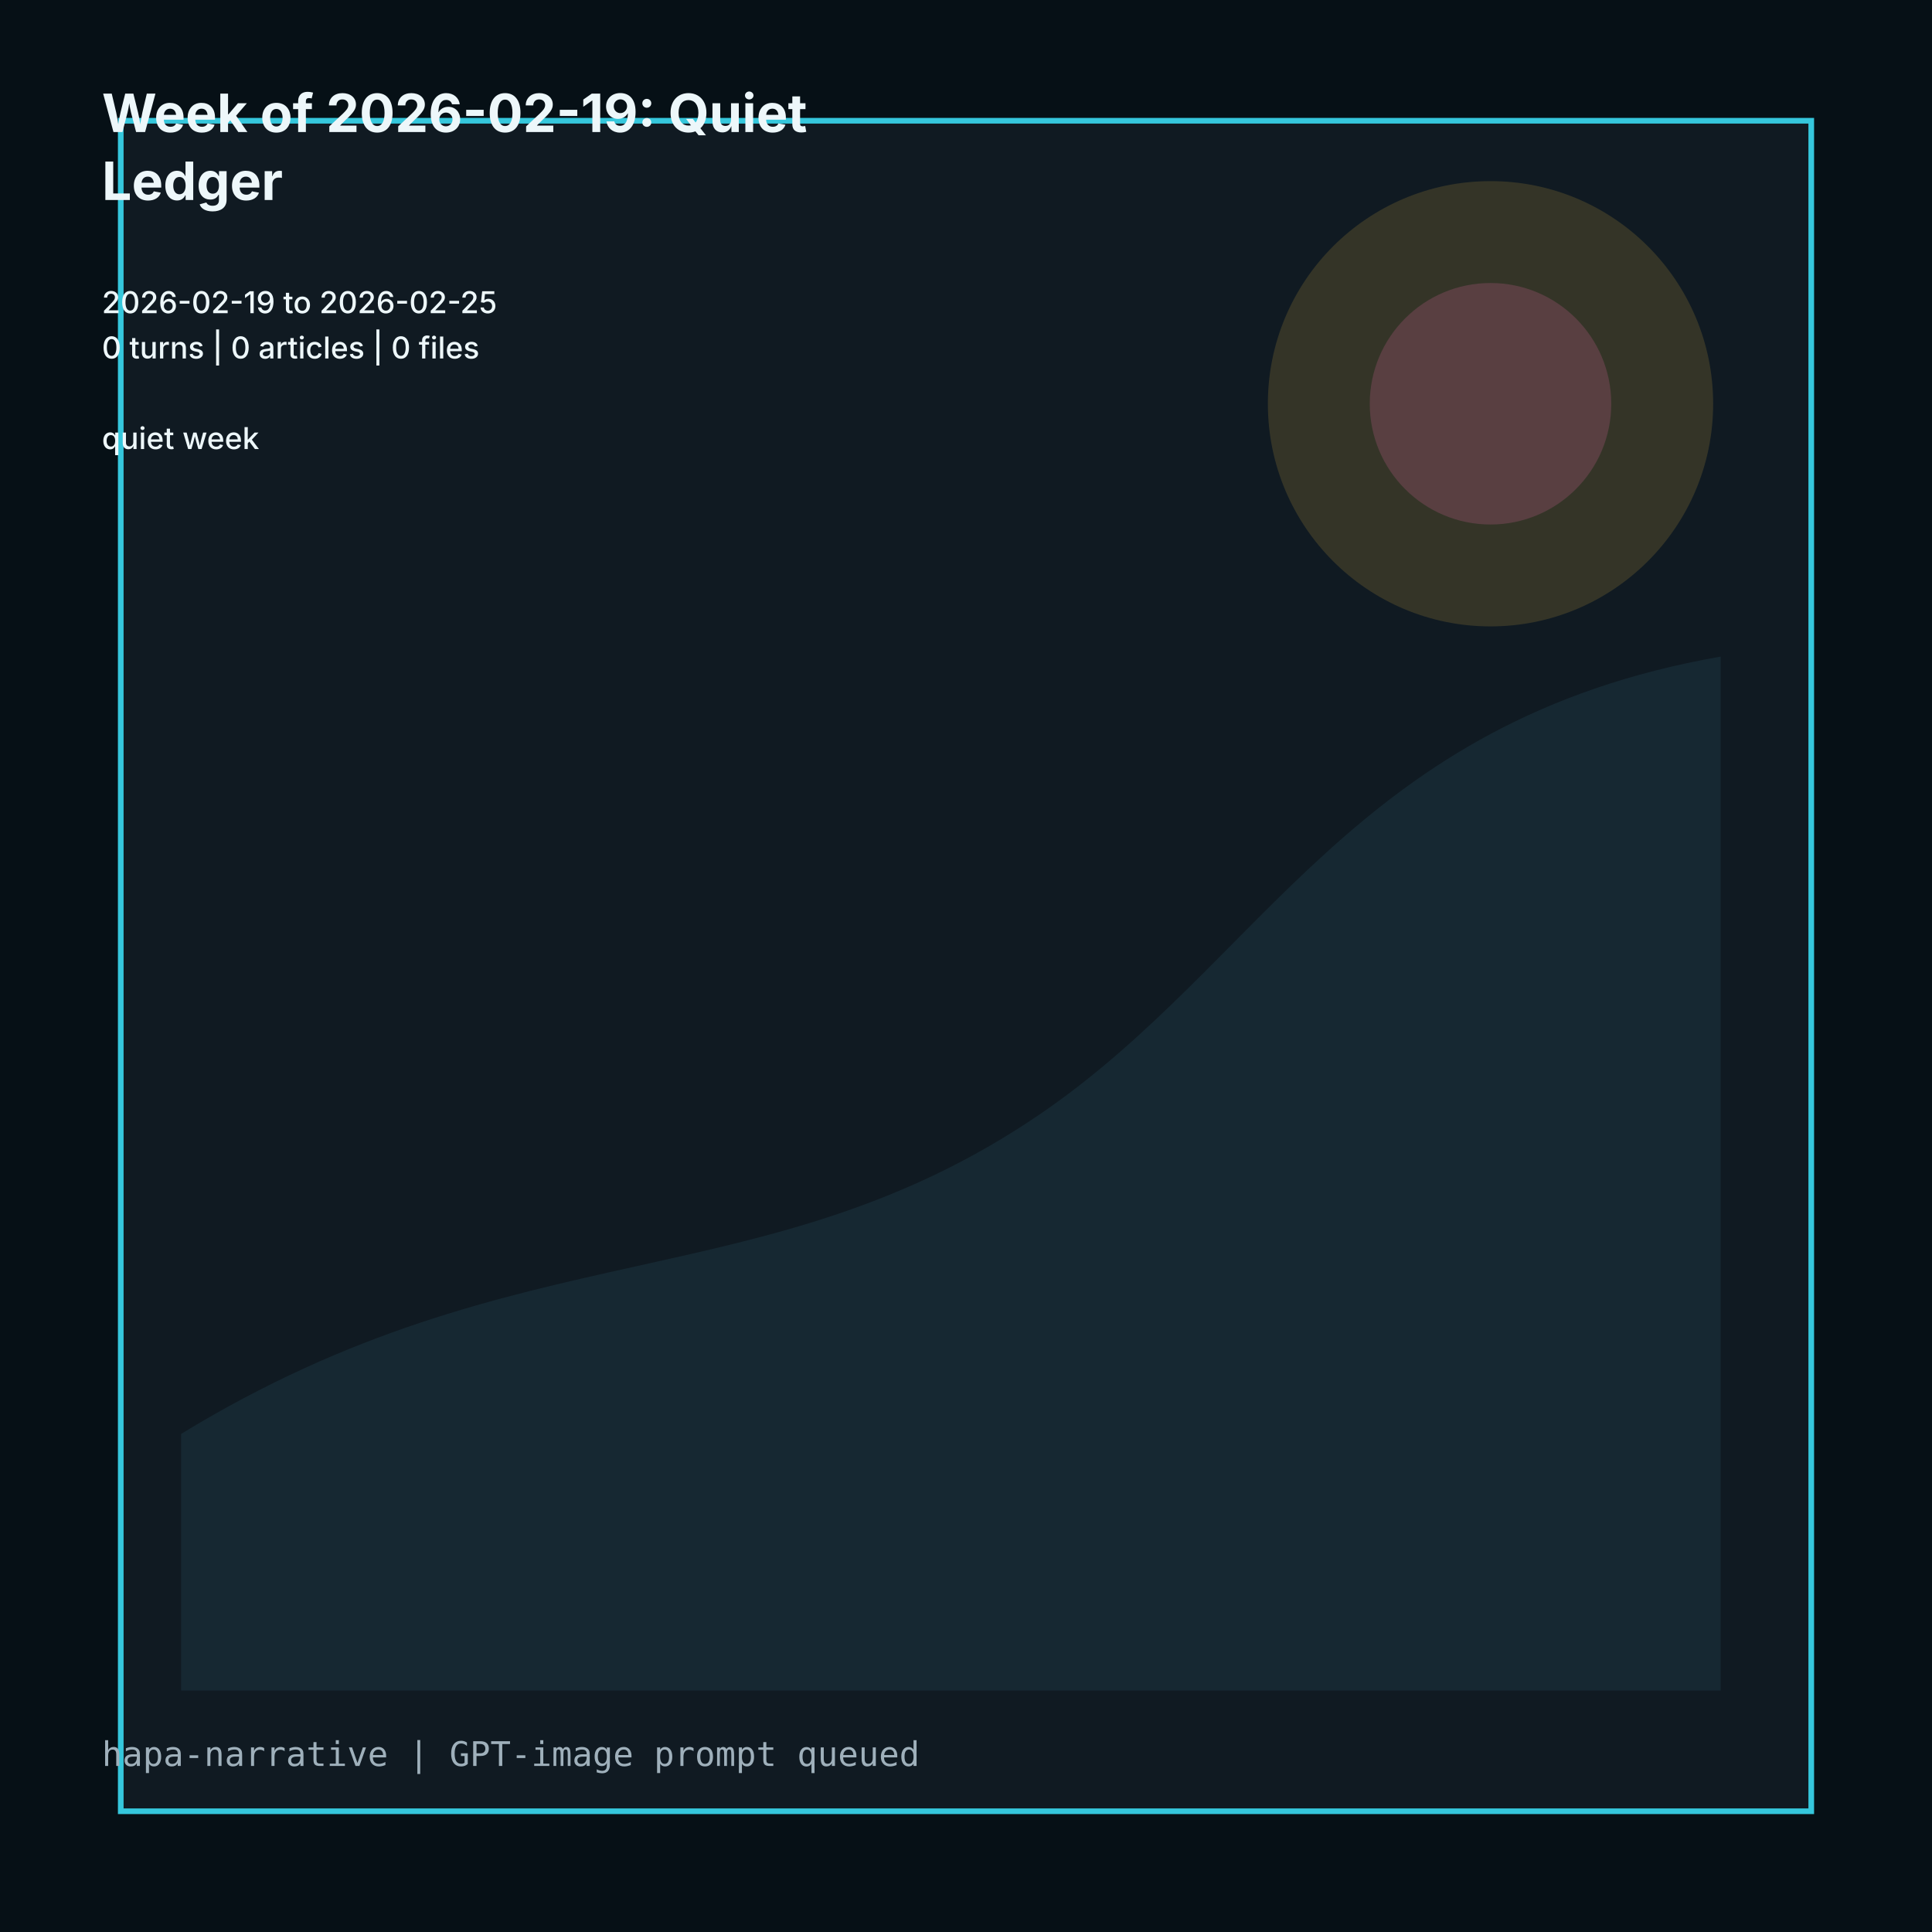
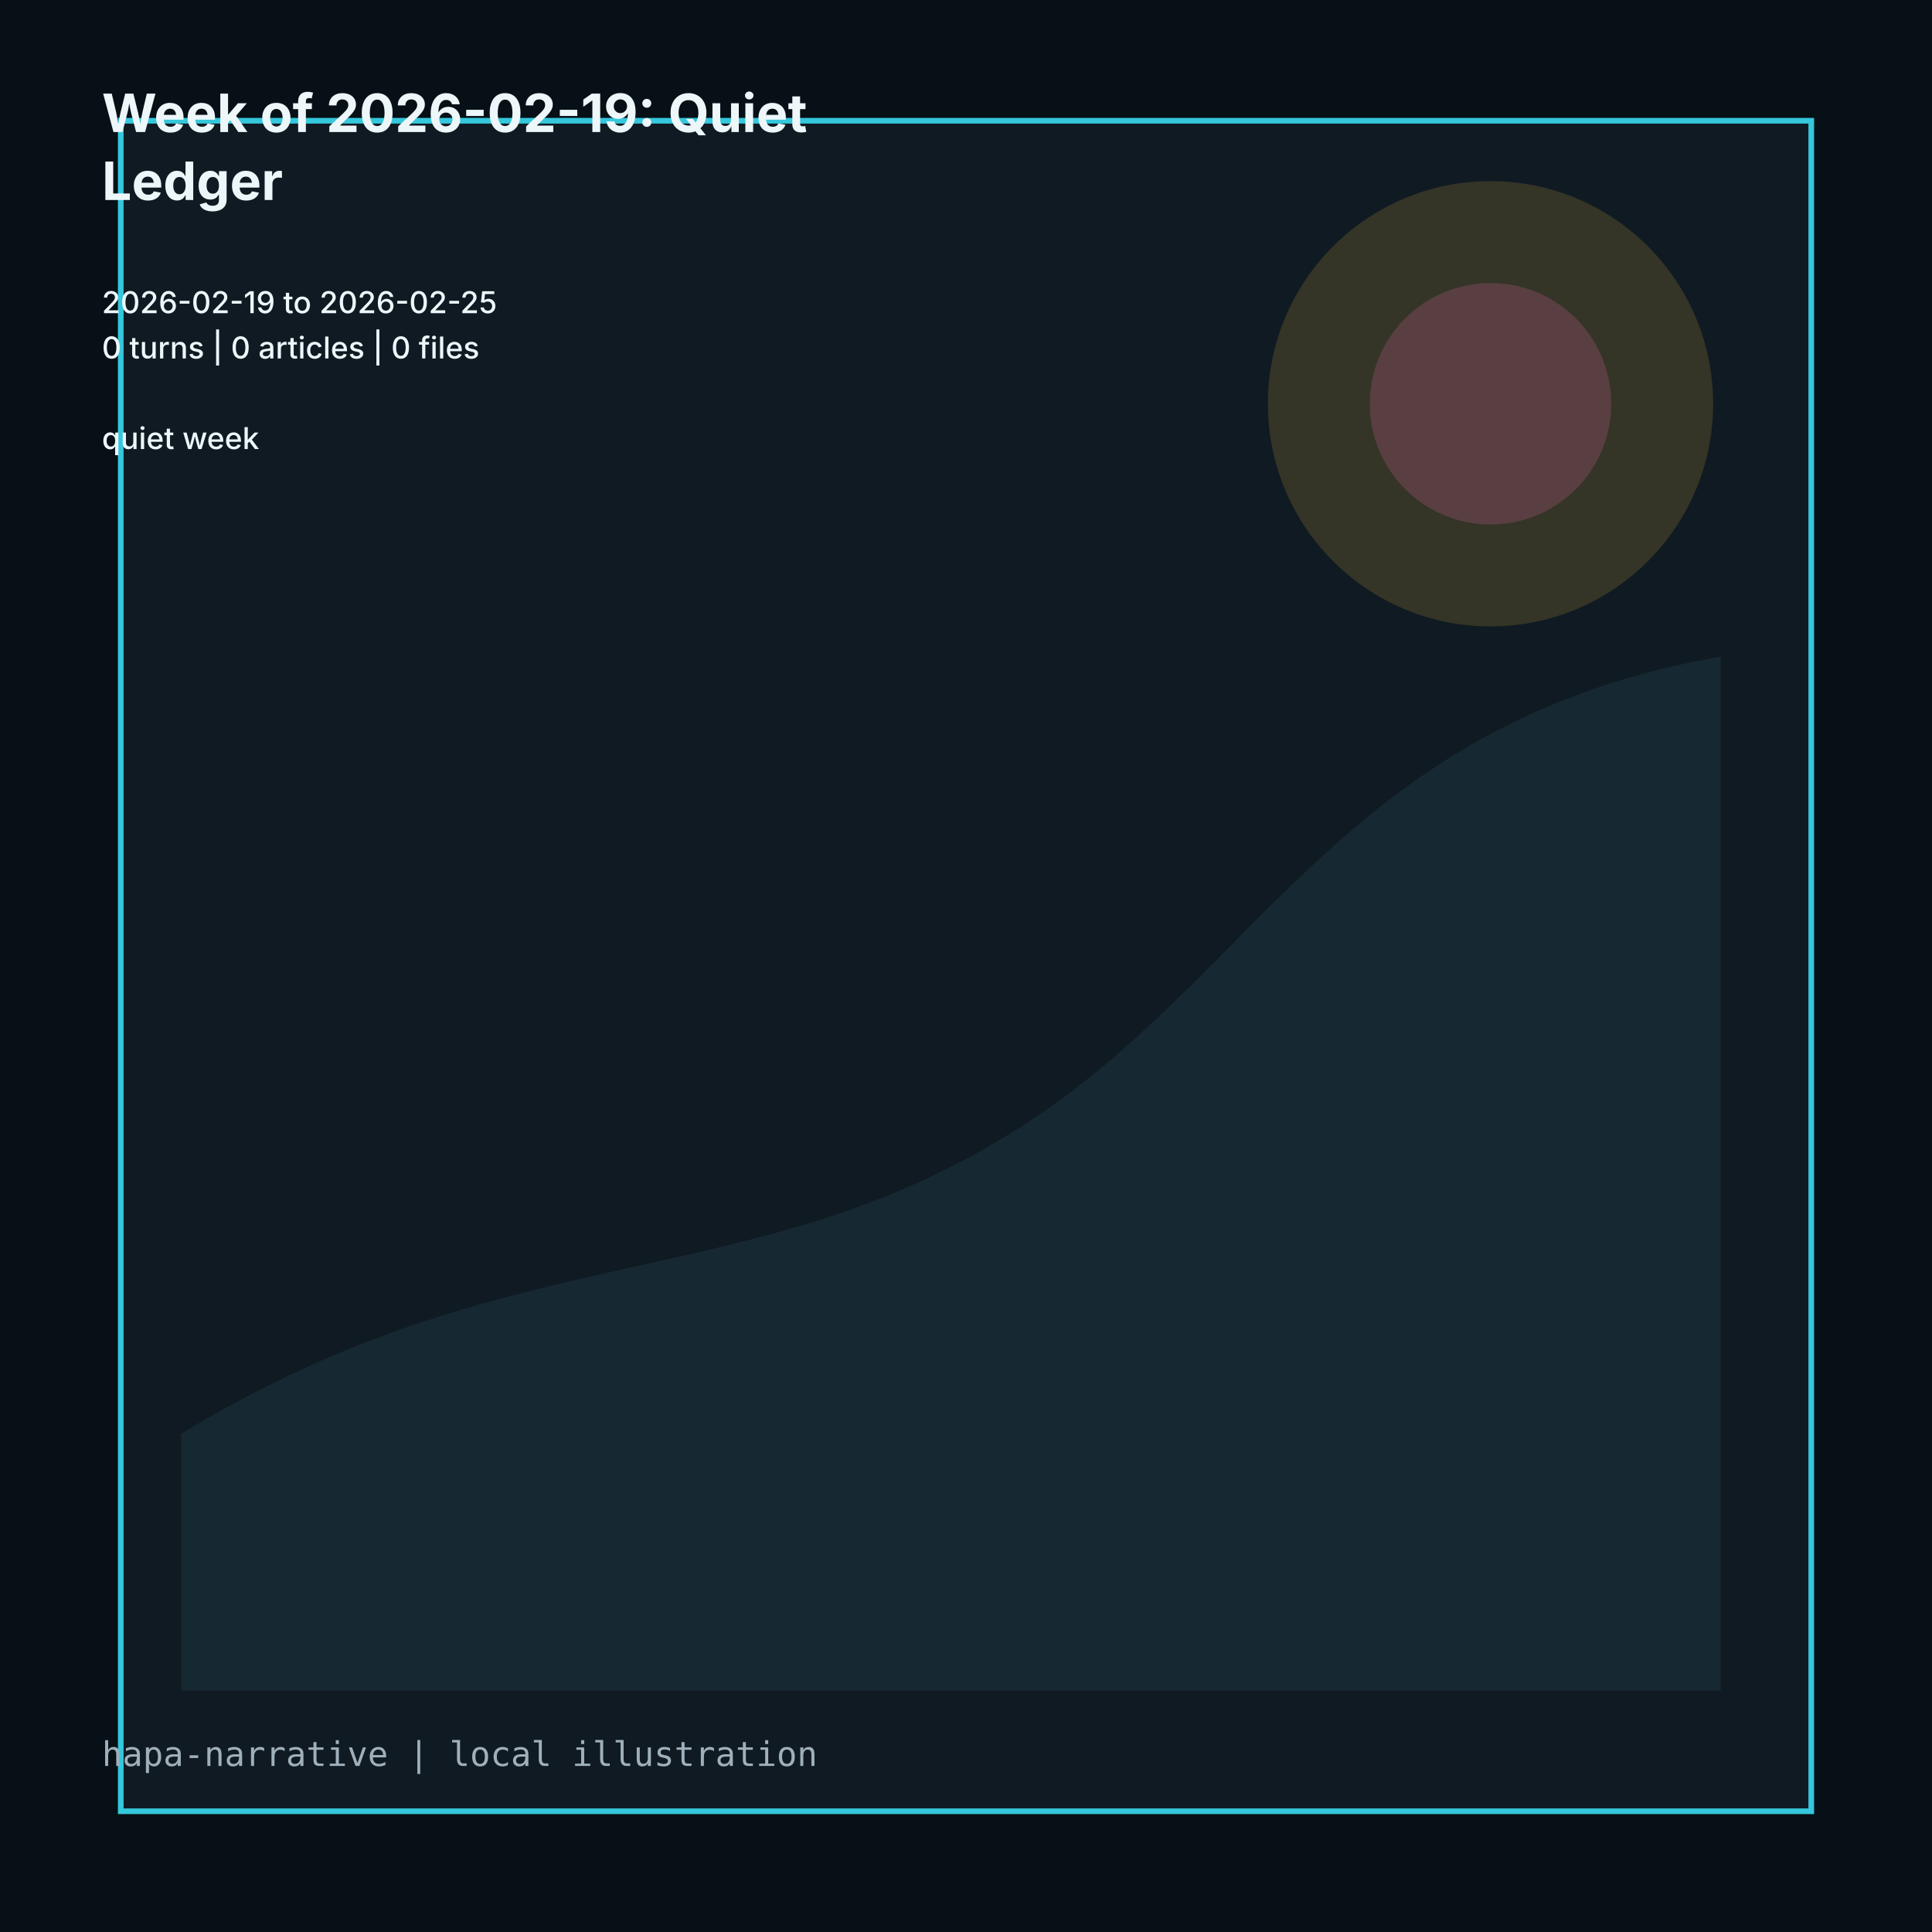
<svg xmlns="http://www.w3.org/2000/svg" viewBox="0 0 1024 1024" role="img">
  <rect width="1024" height="1024" fill="#061016" />
  <path d="M64 64h896v896H64z" fill="#101a22" stroke="#35c7dc" stroke-width="3" />
  <path d="M96 760c180-110 310-70 456-170 118-81 166-208 360-242v548H96z" fill="#162832" />
  <circle cx="790" cy="214" r="118" fill="#d7ad3f" opacity=".18" />
  <circle cx="790" cy="214" r="64" fill="#d9659f" opacity=".22" />
  <g fill="#edf7fa" font-family="Inter, ui-sans-serif, system-ui">
    <text x="54" y="70" font-size="28" font-weight="700">Week of 2026-02-19: Quiet</text>
    <text x="54" y="106" font-size="28" font-weight="700">Ledger</text>
    <text x="54" y="142" font-size="16" font-weight="500" />
    <text x="54" y="166" font-size="16" font-weight="500">2026-02-19 to 2026-02-25</text>
    <text x="54" y="190" font-size="16" font-weight="500">0 turns | 0 articles | 0 files</text>
    <text x="54" y="214" font-size="16" font-weight="500" />
    <text x="54" y="238" font-size="16" font-weight="500">quiet week</text>
  </g>
-   <text x="54" y="936" fill="#9fb0bb" font-size="18" font-family="ui-monospace, monospace">hapa-narrative | GPT-image prompt queued</text>
+   <text x="54" y="936" fill="#9fb0bb" font-size="18" font-family="ui-monospace, monospace">hapa-narrative | local illustration</text>
</svg>
